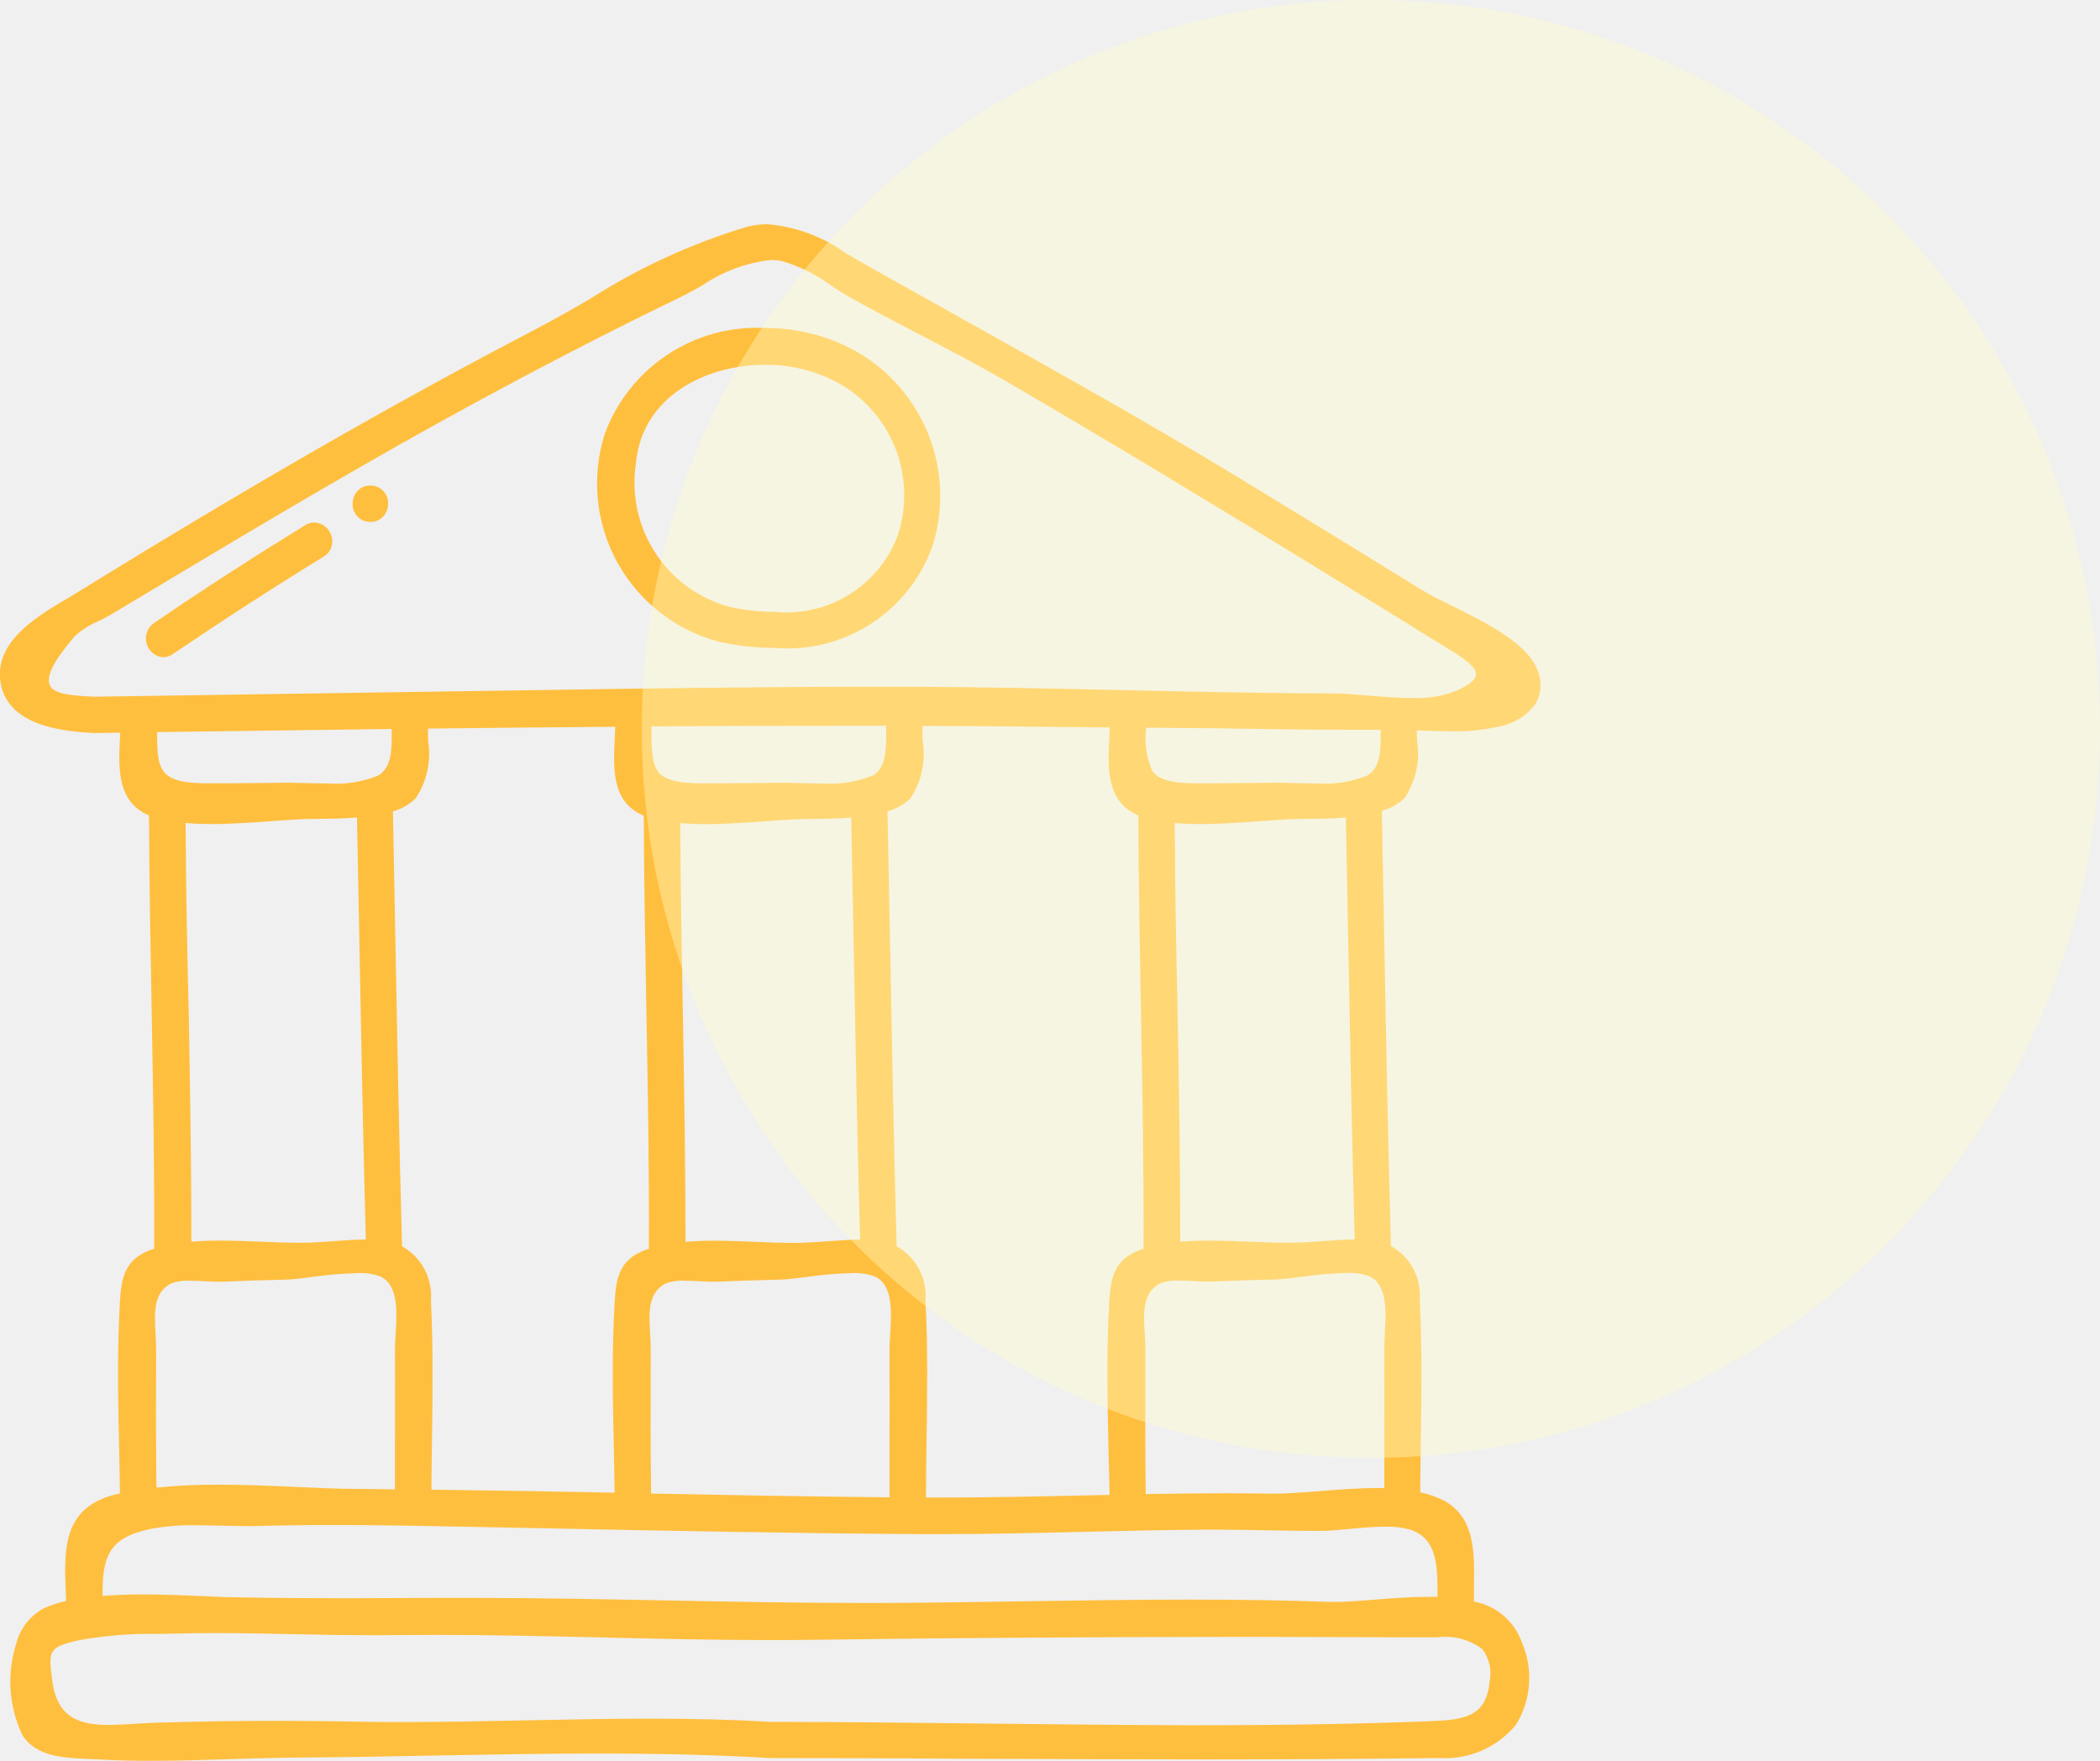
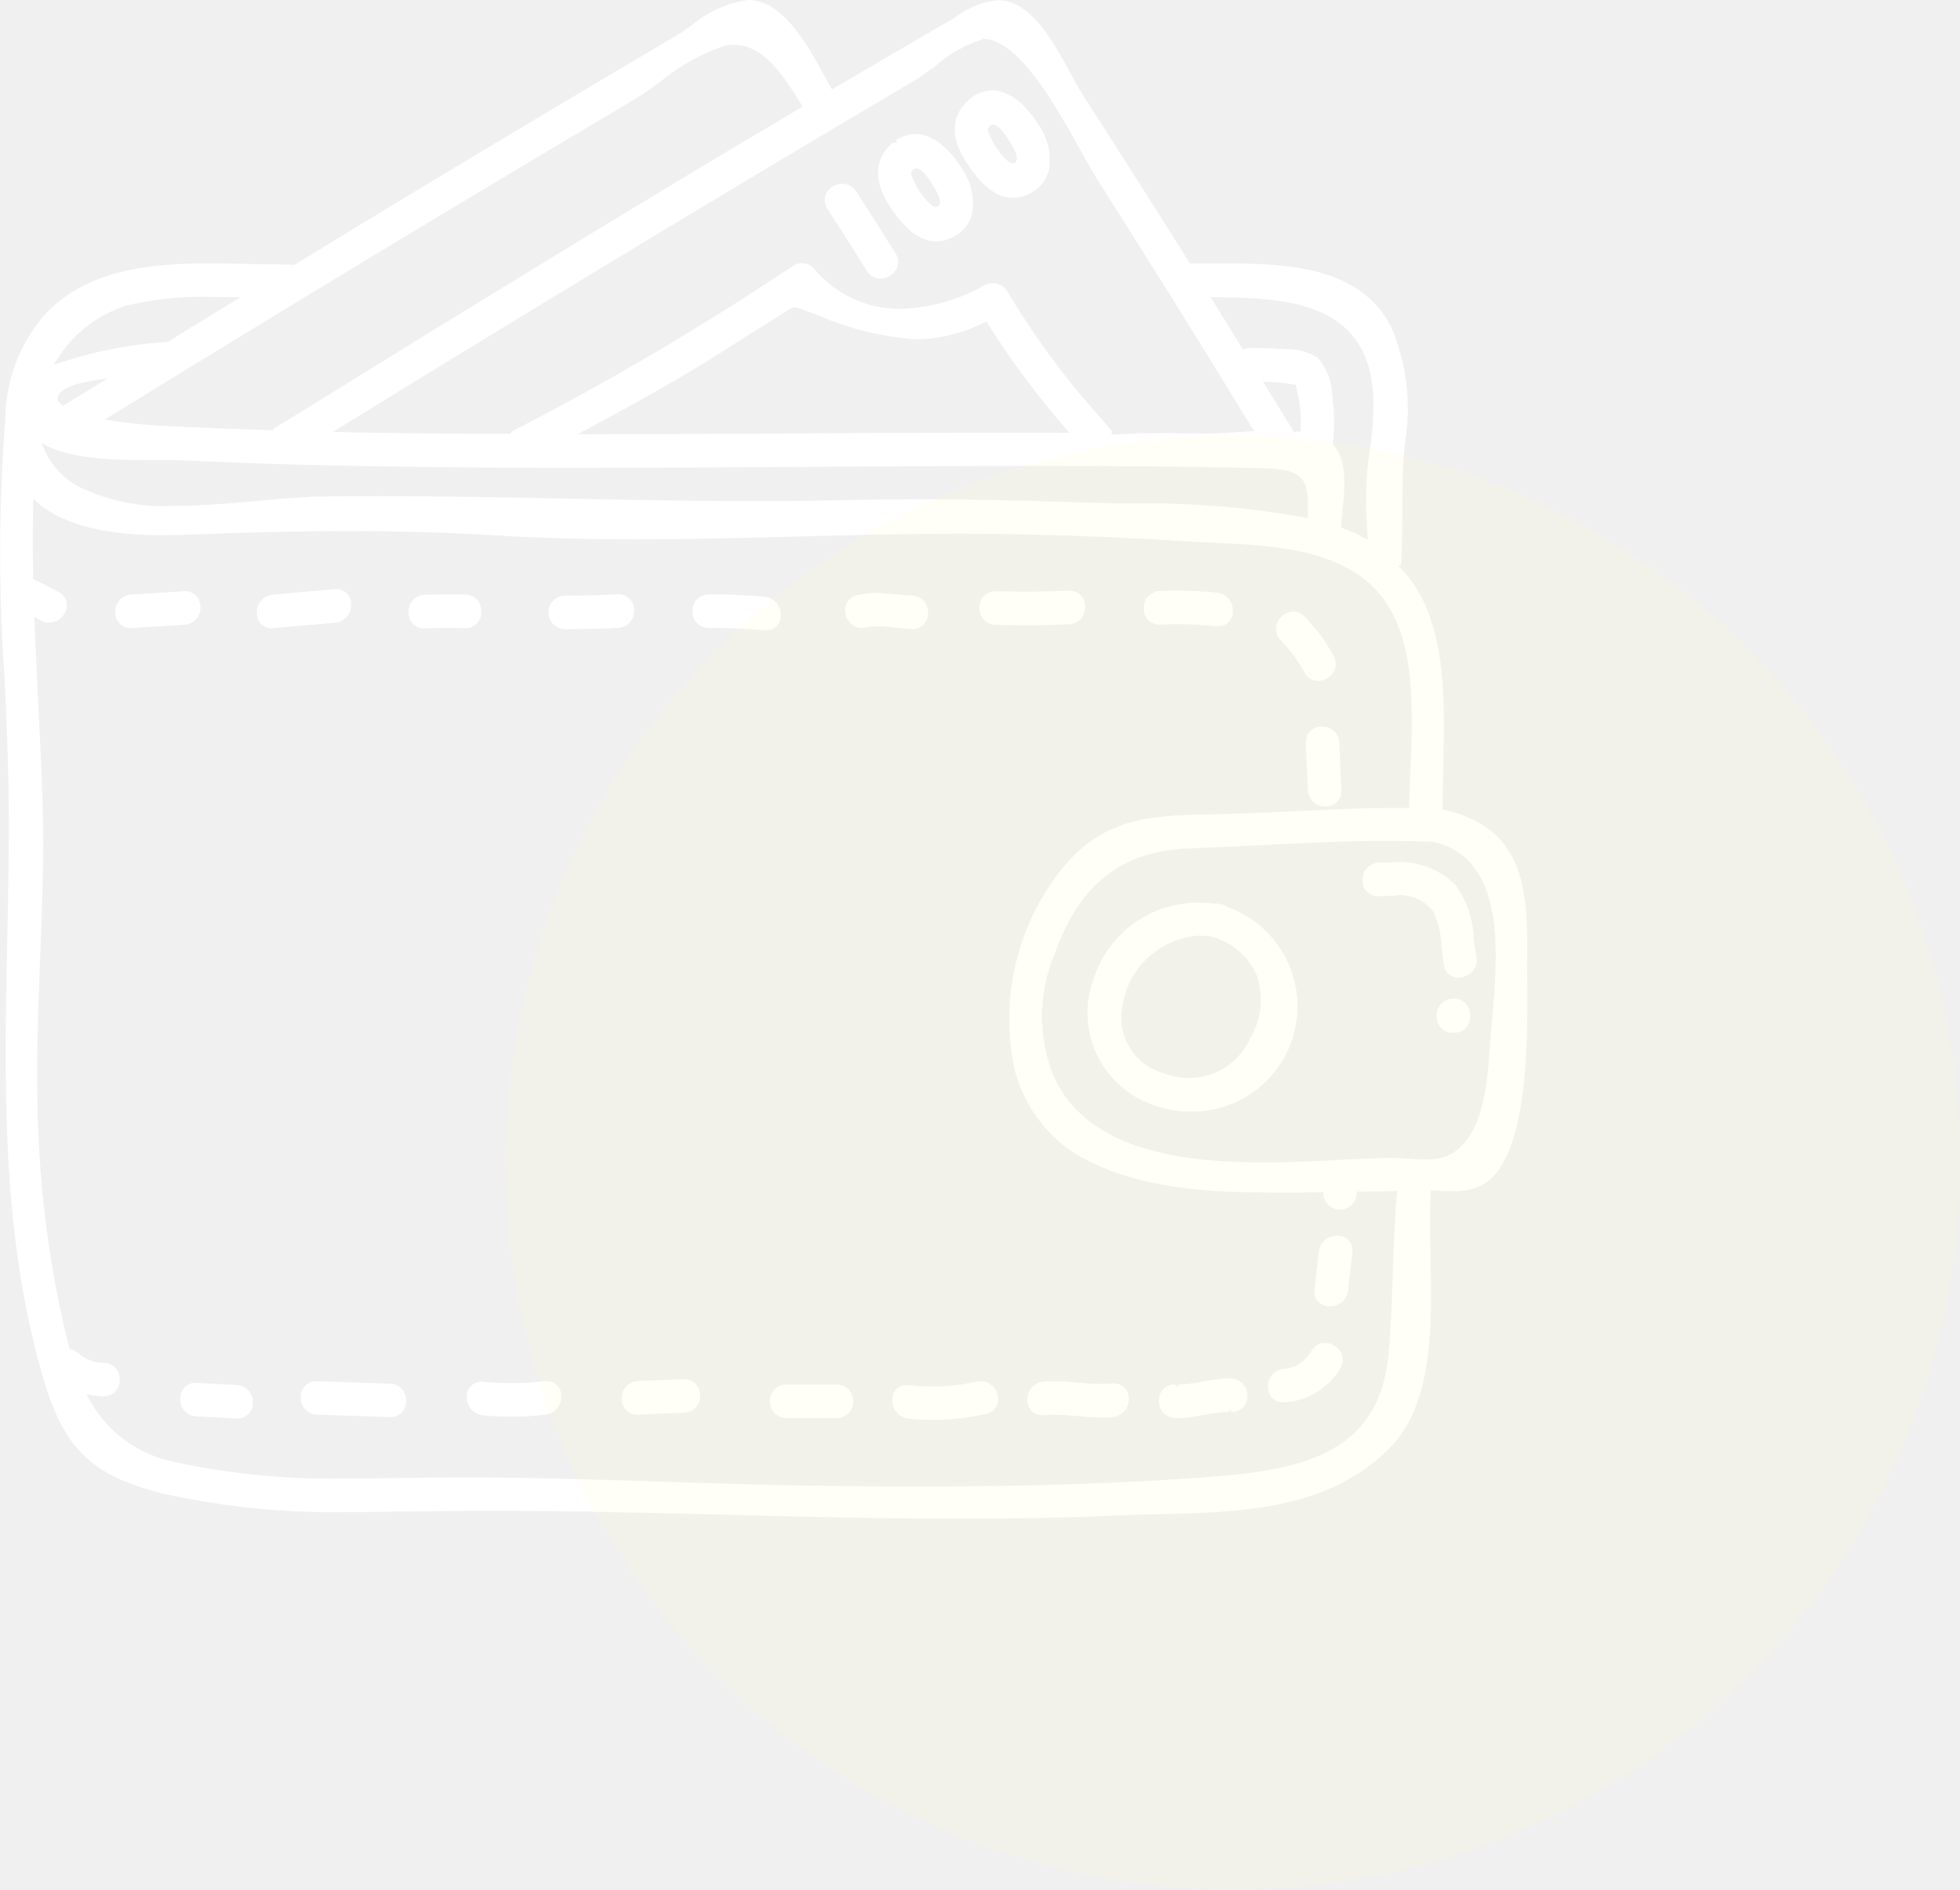
- <svg xmlns="http://www.w3.org/2000/svg" width="55.645" height="46.674" viewBox="0 0 55.645 46.674">
-   <g transform="translate(-564.772 -2227.565)">
-     <path d="M605.542,2245.413c-.225-.767-1.37-1.333-2.291-1.788-.306-.151-.585-.289-.789-.415q-2.452-1.515-4.916-3.014c-2.421-1.467-4.925-2.867-7.347-4.22q-1.309-.732-2.62-1.469l-.38-.221a4.152,4.152,0,0,0-2.086-.778,2.294,2.294,0,0,0-.531.063,16.642,16.642,0,0,0-4.2,1.931c-.5.289-1,.571-1.467.816-3.665,1.91-7.6,4.171-12.031,6.911l-.3.18c-.8.473-1.905,1.12-1.81,2.149.121,1.295,1.78,1.394,2.495,1.437l.688-.01-.007.148c-.039.79-.082,1.683.77,2.045.007,1.734.039,3.467.071,5.2.038,2.08.076,4.231.066,6.287-.035.009-.069.018-.1.029-.687.258-.77.751-.807,1.368-.078,1.3-.049,2.637-.021,3.93.008.387.017.774.022,1.159,0,0-.116.021-.157.033-1.371.367-1.326,1.459-1.278,2.615l.008.2a3.475,3.475,0,0,0-.551.174,1.471,1.471,0,0,0-.77.95,3.315,3.315,0,0,0,.151,2.408c.346.6,1.128.629,1.757.655l.255.011c.467.028.939.038,1.412.038.69,0,1.383-.022,2.076-.044.606-.018,1.212-.038,1.812-.042,1.174-.007,2.351-.03,3.531-.052,1.473-.027,2.949-.055,4.422-.055,1.712,0,3.2.039,4.558.12q2.6,0,5.2.018,3.165.014,6.329.018,3.1,0,6.2-.036a2.434,2.434,0,0,0,2.037-.884,2.364,2.364,0,0,0,.156-2.179,1.658,1.658,0,0,0-1.271-1.084c0-.145,0-.293,0-.443.013-.87.027-1.77-.777-2.224a2.351,2.351,0,0,0-.645-.228c0-.465.008-.93.015-1.4.017-1.215.034-2.471-.029-3.7a1.5,1.5,0,0,0-.764-1.43c-.076-2.711-.127-5.422-.177-8.133l-.065-3.4a1.4,1.4,0,0,0,.605-.344,2.124,2.124,0,0,0,.327-1.533c0-.088,0-.173-.005-.256.292.012.592.023.886.023a5.115,5.115,0,0,0,1.364-.143,1.477,1.477,0,0,0,.916-.616A1,1,0,0,0,605.542,2245.413Zm-2.278.5a2.953,2.953,0,0,1-1.066.153c-.381,0-.784-.033-1.164-.065-.339-.029-.661-.055-.934-.056-1.868-.006-3.734-.047-5.6-.089-1.894-.042-3.854-.085-5.782-.089h-.625c-3.279,0-6.614.051-9.838.1l-10.977.164-.136-.007c-.443-.025-.946-.052-1.051-.3s.124-.668.664-1.3a2.22,2.22,0,0,1,.636-.4c.114-.056.22-.109.3-.158l2.134-1.277c1.5-.9,3.005-1.79,4.521-2.662,2.869-1.65,5.708-3.157,8.438-4.478.191-.092.39-.2.594-.317a4.007,4.007,0,0,1,1.82-.676,1.452,1.452,0,0,1,.292.029,4.159,4.159,0,0,1,1.318.658c.184.119.363.234.533.329.587.328,1.183.638,1.778.948.735.382,1.495.778,2.222,1.2,2.963,1.72,5.884,3.5,8.35,5.011q1.625.995,3.244,2l.137.084c.408.251.83.51.81.731C603.871,2245.6,603.657,2245.757,603.264,2245.913Zm-.4,23.976c-.088,0-.177,0-.267,0-.468,0-.939.038-1.395.074-.385.031-.744.06-1.046.06l-.146,0c-1.123-.041-2.337-.061-3.711-.061-1.475,0-2.952.023-4.428.045-1.227.019-2.454.038-3.679.044H587.6c-1.726,0-3.451-.034-5.176-.067s-3.45-.067-5.175-.067l-.839,0c-.833,0-1.663.009-2.494.009-.975,0-1.949-.006-2.926-.026-.256,0-.545-.018-.852-.031-.49-.021-1.029-.044-1.568-.044-.4,0-.76.013-1.08.04-.013-1.066.18-1.554,1.289-1.779a6.014,6.014,0,0,1,1.2-.094c.22,0,.442.006.66.011s.424.01.627.01c.094,0,.187,0,.278,0,.684-.02,1.368-.028,2.053-.028,1.187,0,2.376.023,3.562.047l1.922.038c3.315.067,6.742.136,10.116.157l.482,0c1.273,0,2.544-.03,3.816-.061,1.086-.026,2.173-.052,3.261-.058h.21c.449,0,.9.008,1.344.017s.9.016,1.347.016h.1c.223,0,.491-.026.774-.052.312-.029.641-.06.945-.06a2.289,2.289,0,0,1,.641.073c.743.225.744.973.746,1.7Zm-12.318,3.355c-1.789-.02-3.577-.04-5.359-.042-.956-.057-2-.084-3.186-.084-1.087,0-2.174.022-3.262.044s-2.175.045-3.265.045c-.407,0-.814,0-1.221-.011q-1.081-.019-2.164-.02-1.6,0-3.19.049c-.185.006-.369.017-.549.028-.243.015-.479.03-.7.03-.8,0-1.367-.2-1.495-1.181-.1-.781-.115-.881.723-1.066a10.766,10.766,0,0,1,2.084-.165l.508-.009c.338-.01.675-.013,1.013-.013.662,0,1.324.014,1.987.028s1.328.028,1.992.028c.193,0,.385,0,.578,0q.61-.007,1.22-.008c1.49,0,2.98.034,4.47.069s2.982.069,4.475.069q.591,0,1.182-.008c3.46-.048,7.147-.073,11.6-.078,0,0,3.424.013,4.065.013l.8,0a1.637,1.637,0,0,1,1.2.314,1.074,1.074,0,0,1,.192.857c-.09.928-.653,1.017-1.57,1.052-1.911.074-3.935.108-6.368.108C594.388,2273.287,592.466,2273.265,590.544,2273.244Zm-21.651-10.324c-.033-.533-.068-1.083.4-1.332a1.225,1.225,0,0,1,.524-.077c.145,0,.3.008.436.015.109.006.212.011.348.011h.044c.558-.023,1.115-.044,1.673-.055.185,0,.449-.037.744-.074a10.1,10.1,0,0,1,1.191-.1,1.508,1.508,0,0,1,.582.085c.5.218.454.953.417,1.545-.009.146-.017.283-.017.4.006.915,0,1.83,0,2.744l0,.958-1-.012c-.5,0-1.052-.027-1.623-.052-.668-.03-1.366-.06-2.052-.06a14.98,14.98,0,0,0-1.645.079c-.014-1.177-.011-2.355-.008-3.531v-.15C568.91,2263.186,568.9,2263.055,568.893,2262.92Zm7.222-15.727c0-.109-.006-.216-.005-.317q2.481-.029,4.962-.048c0,.1-.008.2-.013.305-.039.8-.084,1.7.769,2.051.007,1.732.039,3.465.07,5.2.038,2.079.077,4.229.066,6.284-.034.009-.069.018-.1.029-.687.258-.77.751-.807,1.368-.078,1.3-.049,2.642-.021,3.938.007.376.016.751.021,1.125q-2.427-.049-4.855-.08c0-.439.009-.879.015-1.319.016-1.215.034-2.471-.029-3.7a1.5,1.5,0,0,0-.764-1.43c-.077-2.717-.127-5.434-.178-8.151l-.064-3.377a1.394,1.394,0,0,0,.6-.344A2.123,2.123,0,0,0,576.115,2247.193Zm13.1,0c0-.134-.007-.265,0-.387,1.6,0,3.2.022,4.795.039l.166,0c0,.094-.008.191-.013.289-.038.79-.082,1.682.77,2.044.007,1.734.039,3.467.07,5.2.038,2.081.077,4.232.069,6.287a1.051,1.051,0,0,0-.1.03c-.688.258-.771.751-.808,1.368-.078,1.3-.049,2.641-.021,3.936.009.387.017.772.029,1.188l-.66.014c-1.269.028-2.537.056-3.806.056h-.4c0-.514.008-1.029.016-1.544.017-1.21.035-2.461-.029-3.685a1.5,1.5,0,0,0-.764-1.43c-.075-2.7-.126-5.394-.176-8.091l-.066-3.437a1.407,1.407,0,0,0,.606-.344A2.128,2.128,0,0,0,589.218,2247.191ZM582,2262.921c-.034-.533-.069-1.084.4-1.333a1.225,1.225,0,0,1,.524-.077c.145,0,.3.008.436.015.109.006.211.011.348.011h.044c.557-.023,1.114-.044,1.672-.055.186,0,.45-.037.744-.074a10.133,10.133,0,0,1,1.192-.1,1.511,1.511,0,0,1,.582.085c.5.218.454.954.417,1.545-.009.146-.017.283-.017.4.005.955,0,1.909,0,2.863l0,1.05c-2.106-.019-4.212-.058-6.318-.1-.015-1.125-.012-2.25-.009-3.376v-.46C582.014,2263.186,582.006,2263.055,582,2262.921Zm5.559-2.5c-.266,0-.549.021-.841.042-.274.02-.555.041-.834.044h-.122c-.285,0-.6-.013-.931-.026-.365-.015-.747-.031-1.123-.031-.263,0-.523.008-.772.029,0-2.04-.035-4.111-.071-6.114-.03-1.662-.06-3.323-.068-4.985.221.02.452.028.687.028.526,0,1.084-.041,1.576-.076.33-.025.64-.047.912-.056l.36-.006c.3,0,.646-.007.995-.035l.061,3.158c.05,2.676.1,5.352.174,8.027Zm.337-12.3a2.988,2.988,0,0,1-1.324.211c-.21,0-.417-.006-.606-.011-.162,0-.31-.01-.437-.01l-.6.007c-.356,0-.713.009-1.07.009-.192,0-.385,0-.577,0-.555-.01-.863-.088-1.031-.262-.206-.214-.222-.606-.217-1.248q2.469-.016,4.938-.015h1.281c0,.068,0,.138,0,.21C588.251,2247.456,588.252,2247.912,587.893,2248.128Zm-18.2,1.257c.221.02.452.028.687.028.527,0,1.084-.041,1.576-.076.33-.025.641-.047.913-.056l.359-.006c.3,0,.646-.007,1-.035l.061,3.178c.05,2.669.1,5.338.174,8.007h0c-.265,0-.549.021-.841.042-.273.02-.555.041-.834.044h-.122c-.284,0-.6-.013-.931-.026-.364-.015-.747-.031-1.123-.031-.262,0-.522.008-.772.029,0-2.043-.035-4.118-.071-6.125C569.728,2252.7,569.7,2251.043,569.69,2249.385Zm26.207,0c.221.02.452.028.688.028.526,0,1.084-.041,1.575-.076.331-.025.641-.047.913-.056l.36-.006c.3,0,.646-.007.995-.035l.061,3.177c.05,2.669.1,5.339.174,8.008h0c-.265,0-.549.021-.84.042-.275.02-.555.041-.835.044h-.122c-.284,0-.6-.012-.931-.026-.365-.015-.747-.03-1.123-.03-.263,0-.522.007-.772.028,0-2.043-.035-4.118-.071-6.125C595.936,2252.7,595.906,2251.043,595.9,2249.385Zm-20.752-2.5v.127c0,.442,0,.9-.356,1.115a2.985,2.985,0,0,1-1.324.211c-.209,0-.416-.006-.606-.011-.161,0-.31-.01-.436-.01l-.6.007c-.357,0-.714.009-1.071.009-.192,0-.385,0-.577,0-1.174-.02-1.254-.345-1.244-1.357Q572.039,2246.925,575.145,2246.886Zm26.318,16.047c-.009.146-.018.283-.017.4.005.915,0,1.829,0,2.743l0,.937-.189,0c-.5,0-1.015.041-1.514.081-.44.035-.858.068-1.218.068h-.1q-.6-.011-1.2-.01c-.7,0-1.4.009-2.1.021-.015-1.148-.012-2.3-.01-3.446v-.415c0-.122-.008-.253-.016-.388-.034-.533-.069-1.083.4-1.332a1.228,1.228,0,0,1,.524-.077c.145,0,.3.008.436.015.11.006.212.011.348.011h.044c.558-.023,1.115-.044,1.673-.055.185,0,.45-.037.744-.074a10.117,10.117,0,0,1,1.192-.1,1.515,1.515,0,0,1,.582.085C601.545,2261.606,601.5,2262.342,601.463,2262.933Zm-.111-15.92c0,.442,0,.9-.355,1.115a2.99,2.99,0,0,1-1.324.211c-.21,0-.417-.006-.607-.011-.161,0-.31-.01-.436-.01l-.6.007c-.357,0-.714.009-1.07.009-.193,0-.386,0-.578,0-.621-.011-.936-.108-1.089-.335a2.164,2.164,0,0,1-.154-1.139l.96.009c.534,0,1.067.008,1.6.018.946.016,1.893.028,2.84.028h.812Z" fill="#ffbf3e" />
-     <path d="M586.918,2236.618a4.939,4.939,0,0,0-1.871-.36,4.293,4.293,0,0,0-4.253,2.815,4.337,4.337,0,0,0,3.05,5.506,6.748,6.748,0,0,0,1.442.158,4.083,4.083,0,0,0,4.2-2.714A4.41,4.41,0,0,0,586.918,2236.618Zm-2.819,7.031a3.413,3.413,0,0,1-2.474-3.823c.172-1.781,1.887-2.592,3.408-2.592a4.01,4.01,0,0,1,1.937.473,3.407,3.407,0,0,1,1.59,4.052,3.149,3.149,0,0,1-3.248,2.024A5.683,5.683,0,0,1,584.1,2243.649Z" fill="#ffbf3e" />
-     <path d="M573.1,2241.413a.463.463,0,0,0-.246.074c-1.351.833-2.7,1.7-4,2.59a.5.5,0,0,0,.241.91.444.444,0,0,0,.254-.084c1.312-.89,2.656-1.76,4-2.585a.463.463,0,0,0,.208-.535A.488.488,0,0,0,573.1,2241.413Z" fill="#ffbf3e" />
-     <path d="M574.585,2240.434a.446.446,0,0,0-.351.154.5.5,0,0,0-.117.328.46.46,0,0,0,.468.482.446.446,0,0,0,.352-.154.5.5,0,0,0,.117-.328A.461.461,0,0,0,574.585,2240.434Z" fill="#ffbf3e" />
-     <circle cx="19.32" cy="19.32" r="19.32" transform="translate(581.777 2227.565)" fill="#fffdc9" opacity="0.396" />
+ <svg xmlns="http://www.w3.org/2000/svg" width="98.61" height="95.07" viewBox="0 0 98.61 95.07">
+   <g id="Group_525" data-name="Group 525" transform="translate(-981.154 -4141.424)">
+     <g id="Group_438" data-name="Group 438" transform="translate(-78 149)">
+       <g id="Group_422" data-name="Group 422" transform="translate(0 10)">
+         <g id="Group_327" data-name="Group 327" transform="translate(1059.154 3982.424)">
+           <path id="Path_474" data-name="Path 474" d="M3387.852,3095.239c.055-3.749-.227-6.691-4.255-7.572,0-.642.017-1.3.033-1.969.091-3.813.183-7.756-2.155-10.193l-.121-.079.16-.08c.051-.884.055-1.749.057-2.613.005-1.138.009-2.313.132-3.507a10.5,10.5,0,0,0-.7-5.856c-1.532-2.935-4.971-3.179-8.362-3.179l-1.753.006q-2.656-4.235-5.363-8.436c-.2-.314-.419-.71-.652-1.14-.782-1.435-1.755-3.219-3.114-3.6a1.953,1.953,0,0,0-.532-.074,4.3,4.3,0,0,0-2.154.862c-.171.108-.337.212-.5.3-1.664.956-3.319,1.931-4.974,2.906l-.725.426c-.1-.174-.2-.362-.307-.559-.9-1.655-2.137-3.92-3.889-3.944a5.564,5.564,0,0,0-2.885,1.294c-.293.2-.576.4-.839.553q-3.192,1.886-6.375,3.783c-4.3,2.56-8.583,5.141-12.769,7.715a.719.719,0,0,0-.227-.04l-.452,0c-.55,0-1.12-.012-1.7-.024-.61-.014-1.231-.027-1.854-.027-3.051,0-6.164.31-8.29,2.56a8.1,8.1,0,0,0-2,5.287,87.394,87.394,0,0,0-.043,12.891c.072,1.576.144,3.145.183,4.706.074,2.878.015,5.806-.045,8.636-.14,6.8-.286,13.838,1.443,20.663,1.137,4.5,2.251,6.171,6.584,7.2a39.916,39.916,0,0,0,9.278.888c1.093,0,2.189-.019,3.291-.037l.214,0q1.736-.029,3.472-.029c3.943,0,7.949.1,11.823.2s7.887.2,11.833.2c2.837,0,5.386-.051,7.795-.16.68-.028,1.373-.045,2.073-.062,4.229-.095,8.6-.2,11.723-3.31,2.225-2.221,2.147-6.145,2.077-9.606-.024-1.21-.049-2.357.023-3.38.153,0,.313.01.473.017.2.008.413.017.621.017a2.875,2.875,0,0,0,1.659-.409c2.144-1.488,2.112-7.1,2.094-10.115C3387.852,3095.923,3387.847,3095.546,3387.852,3095.239Zm-34.564,26.476c-2.926-.027-5.9-.123-8.779-.216-3.313-.106-6.741-.216-10.111-.223h-.169c-.966,0-1.929.015-2.887.03s-1.9.028-2.841.028a37.3,37.3,0,0,1-8.657-.822,6.292,6.292,0,0,1-4.478-3.428,3.655,3.655,0,0,0,.865.114.8.8,0,0,0,.811-.831.813.813,0,0,0-.818-.856,1.81,1.81,0,0,1-1.254-.48.826.826,0,0,0-.439-.2c-.2-.709-.36-1.451-.523-2.219a54.721,54.721,0,0,1-1.105-10.136c-.055-2.445.042-4.927.136-7.326.1-2.594.207-5.276.119-7.927-.051-1.619-.13-3.25-.214-4.893-.072-1.448-.144-2.9-.2-4.357.121.074.241.146.367.208a.9.9,0,0,0,.388.093.92.92,0,0,0,.861-.712.729.729,0,0,0-.417-.848c-.454-.226-.884-.471-1.253-.641-.032-1.531-.029-2.823.006-4.035,1.229,1.215,3.412,1.833,6.5,1.833.394,0,.768-.009,1.114-.023,3.122-.126,5.719-.185,8.17-.185,2.7,0,5.173.072,7.567.221,2.1.13,4.368.195,6.934.195,2.744,0,5.535-.074,8.233-.144s5.485-.142,8.228-.142q1.594,0,3.187.036c2.992.072,5.626.185,8.054.347.454.03.926.051,1.409.074,2.636.123,5.625.261,7.625,1.876,2.579,2.082,2.408,6.093,2.259,9.634-.026.632-.053,1.251-.062,1.838l-.633-.006c-1.691,0-3.422.085-5.095.165-1.362.066-2.721.132-4.072.155-3.054.053-5.468.095-7.6,2.659a12.154,12.154,0,0,0-2.538,9.756,7.034,7.034,0,0,0,3.829,5.042c2.945,1.456,6.323,1.577,9.527,1.577h.936l1.327-.015v.064a.843.843,0,0,0,1.685,0v-.093l2.034-.032c-.135,1.407-.18,2.834-.226,4.219-.043,1.284-.087,2.612-.2,3.912-.4,4.594-3.6,5.8-8.282,6.19-4.433.373-9.324.545-15.389.545Q3355.252,3121.733,3353.287,3121.715Zm-5.35-72.523c1.533,0,2.532,1.608,3.41,3.026l.053.085c-8.936,5.285-17.913,10.831-26.6,16.2l-.078.086c-1.854-.059-3.708-.129-5.561-.224a25.832,25.832,0,0,1-2.873-.314c6.4-3.937,12.079-7.395,17.357-10.564q4.62-2.775,9.255-5.523c.4-.237.862-.566,1.352-.919a10.05,10.05,0,0,1,3.244-1.808A2.373,2.373,0,0,1,3347.938,3049.191Zm28.278,17.116a4.644,4.644,0,0,0,.1.473,4.1,4.1,0,0,1,.089.441,8.491,8.491,0,0,1,.047,1.439,1.2,1.2,0,0,0-.146-.01.379.379,0,0,0-.181.034c-.316-.523-1.563-2.539-1.563-2.539A8.57,8.57,0,0,1,3376.215,3066.308Zm3.718,3.283a20.03,20.03,0,0,0-.191,2.022c-.017.582.015,1.159.047,1.735.015.25.029.5.038.746a8.444,8.444,0,0,0-1.331-.606c0-.254.034-.557.066-.886.113-1.134.249-2.535-.484-3.3a10.2,10.2,0,0,0-.027-2.4,3.1,3.1,0,0,0-.7-1.928,2.727,2.727,0,0,0-1.663-.461l-.189-.014c-.472-.034-.947-.049-1.424-.049a1.032,1.032,0,0,0-.523.076l-1.625-2.634c3.756.03,7.906.171,8.184,4.956A15.13,15.13,0,0,1,3379.933,3069.591Zm-39.852-.8c1.8-.964,3.857-2.083,5.84-3.267.71-.426,1.407-.871,2.106-1.315.582-.374,1.165-.745,1.755-1.1.3-.186.519-.329.688-.442.3-.2.407-.268.517-.268a1.56,1.56,0,0,1,.46.14l.734.267a15.2,15.2,0,0,0,4.938,1.212,8.077,8.077,0,0,0,3.526-.9,43.28,43.28,0,0,0,4.177,5.6l-3.278-.006q-5.55,0-11.1.038-5.109.034-10.221.042Zm-19.789,1.316c3.564.169,7.359.273,11.947.329q3.979.049,7.96.044c3.761,0,7.521-.023,11.282-.048l5.232-.032q3.158-.016,6.317-.019,2.911,0,5.825.026c1.9.017,3.8.043,5.7.091,2.248.057,2.3.614,2.26,2.512a44.089,44.089,0,0,0-8.89-.733c-.9-.015-1.788-.028-2.638-.06-2.941-.1-5.573-.155-8.046-.155q-1.882,0-3.768.042c-1.5.035-3,.049-4.506.049-3.158,0-6.367-.062-9.468-.125s-6.306-.125-9.462-.125q-1.418,0-2.839.017c-.9.013-1.959.11-3.081.21-1.409.129-2.866.261-4.293.261a9.751,9.751,0,0,1-4.847-.965,3.876,3.876,0,0,1-1.85-2.178c1.365.771,3.34.839,5.26.839h.772C3319.57,3070.087,3319.951,3070.089,3320.292,3070.106Zm60.662,35.093h-.02c-.7.015-1.48.055-2.314.095-1.23.063-2.623.133-4.014.133-3.713,0-8.852-.45-10.584-4.355a8.053,8.053,0,0,1,.1-6.239c1.225-3.433,3.365-5.086,6.739-5.206,1.165-.041,2.343-.1,3.526-.161,2.115-.106,4.3-.216,6.427-.216.784,0,1.564.013,2.314.046,3.69.828,3.249,5.711,2.957,8.943l-.066.756-.042.582c-.133,1.914-.332,4.81-2.242,5.563a2.882,2.882,0,0,1-1.011.136c-.316,0-.644-.022-.952-.042C3381.5,3105.216,3381.245,3105.2,3380.954,3105.2Zm-20.455-56.441.023.136c1.793.076,3.66,3.446,4.9,5.679.32.575.6,1.077.825,1.433,2.5,3.925,5.075,8.055,7.864,12.623-.314.017-.625.037-.916.057-.515.036-.978.068-1.413.068h-.013c-1.067-.017-2.135-.019-3.2-.022l-1.511.064-.144.025.064-.165-.559-.662a39.545,39.545,0,0,1-4.719-6.394.83.83,0,0,0-.731-.414.876.876,0,0,0-.422.106,8.978,8.978,0,0,1-4.21,1.183,5.54,5.54,0,0,1-4.372-2.031.81.81,0,0,0-.615-.256.757.757,0,0,0-.424.12,141.853,141.853,0,0,1-14.014,8.264c-.119.063-.214.144-.176.193l-.774,0c-2.259-.009-4.516-.018-6.773-.062l-1.418-.034c9.062-5.584,17.5-10.7,25.782-15.62l3.522-2.088c.253-.15.593-.4.968-.674a6.734,6.734,0,0,1,2.46-1.388v-.136Zm-43.146,13.563a16.111,16.111,0,0,1,4.187-.445c.523,0,1.047.011,1.566.023l-2.608,1.594-1.02.648a21.509,21.509,0,0,0-5.748,1.153A6.383,6.383,0,0,1,3317.353,3062.322Zm-3.4,4.511c.093-.23.546-.627,2.474-.847l-2.244,1.375C3313.877,3067.135,3313.9,3066.953,3313.95,3066.832Z" transform="translate(-3311.019 -3046.94)" fill="#fff" />
+           <path id="Path_475" data-name="Path 475" d="M3346.941,3071.15a.746.746,0,0,0-.325-.144.777.777,0,0,0-.257-.038.859.859,0,0,0-.093,0,5.8,5.8,0,0,0-.7-.043,5.5,5.5,0,0,0-5.342,3.761,4.91,4.91,0,0,0,2.975,6.419,5.573,5.573,0,0,0,1.856.331,5.3,5.3,0,0,0,1.884-10.29Zm-1.884,8.6a4.053,4.053,0,0,1-1.386-.26,2.91,2.91,0,0,1-2.013-3.422,4.174,4.174,0,0,1,3.882-3.488,3.657,3.657,0,0,1,.61.051,3.475,3.475,0,0,1,2.255,1.943,3.777,3.777,0,0,1-.324,3.168A3.386,3.386,0,0,1,3345.058,3079.747Z" transform="translate(-3285.178 -3025.504)" fill="#fff" />
+           <path id="Path_476" data-name="Path 476" d="M3318.366,3063.42a.766.766,0,0,0-.82-.769l-2.655.165a.858.858,0,0,0-.809.917.755.755,0,0,0,.765.772l2.709-.168A.856.856,0,0,0,3318.366,3063.42Z" transform="translate(-3308.282 -3032.902)" fill="#fff" />
+           <path id="Path_477" data-name="Path 477" d="M3322.585,3063.334a.748.748,0,0,0-.814-.74l-3.126.277a.889.889,0,0,0-.8.949.731.731,0,0,0,.741.742l3.2-.28A.886.886,0,0,0,3322.585,3063.334Z" transform="translate(-3304.92 -3032.951)" fill="#fff" />
+           <path id="Path_478" data-name="Path 478" d="M3325.538,3063.614a.825.825,0,0,0-.814-.871c-.265-.006-.53-.007-.795-.007-.415,0-.827.007-1.242.021a.832.832,0,0,0-.812.886.771.771,0,0,0,.787.8h.037q.613-.021,1.23-.021c.263,0,.81.01.81.01A.79.79,0,0,0,3325.538,3063.614Z" transform="translate(-3301.32 -3032.826)" fill="#fff" />
+           <path id="Path_479" data-name="Path 479" d="M3329.891,3063.517a.773.773,0,0,0-.821-.784h0q-1.227.063-2.454.063l-.191,0a.845.845,0,0,0,0,1.69h.189q1.236,0,2.467-.063A.847.847,0,0,0,3329.891,3063.517Z" transform="translate(-3297.986 -3032.828)" fill="#fff" />
+           <path id="Path_480" data-name="Path 480" d="M3333.855,3063.808a.892.892,0,0,0-.8-.953c-.851-.08-1.717-.12-2.573-.12l-.246,0a.813.813,0,0,0-.818.854.8.8,0,0,0,.822.833l.242,0c.848,0,1.7.04,2.546.12l.091,0A.72.72,0,0,0,3333.855,3063.808Z" transform="translate(-3294.578 -3032.826)" fill="#fff" />
+           <path id="Path_481" data-name="Path 481" d="M3336.819,3064.512h.036a.775.775,0,0,0,.788-.8.837.837,0,0,0-.814-.886c-.269-.01-.534-.035-.8-.061-.339-.032-.679-.064-1.019-.064a3.919,3.919,0,0,0-.924.1.762.762,0,0,0-.6.874.851.851,0,0,0,.827.784.96.96,0,0,0,.216-.026,2.528,2.528,0,0,1,.6-.066,7.61,7.61,0,0,1,.917.075C3336.3,3064.472,3336.565,3064.5,3336.819,3064.512Z" transform="translate(-3290.954 -3032.858)" fill="#fff" />
+           <path id="Path_482" data-name="Path 482" d="M3337.861,3064.354c.484.013.969.021,1.451.021q1.117,0,2.231-.047a.841.841,0,0,0,.813-.893.778.778,0,0,0-.822-.8h0q-1.11.049-2.22.048c-.481,0-.961-.006-1.471-.019a.777.777,0,0,0-.8.812A.829.829,0,0,0,3337.861,3064.354Z" transform="translate(-3287.763 -3032.914)" fill="#fff" />
+           <path id="Path_483" data-name="Path 483" d="M3342.233,3064.341h0c.278-.011.557-.017.834-.017.661,0,1.331.032,1.994.1l.093,0a.718.718,0,0,0,.732-.733.9.9,0,0,0-.8-.958c-.672-.066-1.354-.1-2.022-.1-.281,0-.562.006-.844.017a.838.838,0,0,0-.813.891A.778.778,0,0,0,3342.233,3064.341Z" transform="translate(-3283.862 -3032.915)" fill="#fff" />
+           <path id="Path_484" data-name="Path 484" d="M3346.359,3066.262a.768.768,0,0,0,.68.42.926.926,0,0,0,.78-.45.8.8,0,0,0,0-.817,9.239,9.239,0,0,0-1.464-1.971.785.785,0,0,0-.568-.254.905.905,0,0,0-.8.559.8.8,0,0,0,.175.886A7.353,7.353,0,0,1,3346.359,3066.262Z" transform="translate(-3280.723 -3032.419)" fill="#fff" />
+           <path id="Path_485" data-name="Path 485" d="M3346.528,3066.246a.844.844,0,0,0-.61.245.776.776,0,0,0-.2.581l.1,2.386a.877.877,0,0,0,1.483.568.771.771,0,0,0,.2-.579l-.1-2.388A.842.842,0,0,0,3346.528,3066.246Z" transform="translate(-3280.017 -3029.688)" fill="#fff" />
+           <path id="Path_486" data-name="Path 486" d="M3318.614,3083.792l-2.033-.106a.761.761,0,0,0-.773.782.849.849,0,0,0,.811.906l2.07.108a.762.762,0,0,0,.774-.784A.857.857,0,0,0,3318.614,3083.792Z" transform="translate(-3306.74 -3014.106)" fill="#fff" />
+           <path id="Path_487" data-name="Path 487" d="M3323.5,3083.767l-3.7-.125a.773.773,0,0,0-.79.8.832.832,0,0,0,.814.884l3.7.123a.773.773,0,0,0,.789-.805A.833.833,0,0,0,3323.5,3083.767Z" transform="translate(-3303.88 -3014.145)" fill="#fff" />
+           <path id="Path_488" data-name="Path 488" d="M3327.36,3083.641h-.017a14.35,14.35,0,0,1-1.7.1c-.462,0-.928-.023-1.486-.072a.72.72,0,0,0-.733.733.9.9,0,0,0,.8.958q.713.068,1.422.068h0a14.45,14.45,0,0,0,1.733-.1.911.911,0,0,0,.792-.983A.723.723,0,0,0,3327.36,3083.641Z" transform="translate(-3299.936 -3014.146)" fill="#fff" />
+           <path id="Path_489" data-name="Path 489" d="M3330.654,3083.59l-2.3.091a.839.839,0,0,0-.812.89.771.771,0,0,0,.784.8l2.336-.092a.834.834,0,0,0,.813-.889A.778.778,0,0,0,3330.654,3083.59Z" transform="translate(-3296.255 -3014.191)" fill="#fff" />
+           <path id="Path_490" data-name="Path 490" d="M3334.86,3083.733h-2.571a.844.844,0,0,0,0,1.687l2.573,0a.845.845,0,0,0,0-1.689Z" transform="translate(-3292.746 -3014.066)" fill="#fff" />
+           <path id="Path_491" data-name="Path 491" d="M3339.19,3083.642a.954.954,0,0,0-.2.023,10.166,10.166,0,0,1-2.235.242,12.816,12.816,0,0,1-1.3-.072.71.71,0,0,0-.722.718.907.907,0,0,0,.8.973,11.263,11.263,0,0,0,1.235.066,12.089,12.089,0,0,0,2.666-.3.746.746,0,0,0,.607-.854A.872.872,0,0,0,3339.19,3083.642Z" transform="translate(-3289.837 -3014.145)" fill="#fff" />
+           <path id="Path_492" data-name="Path 492" d="M3342.6,3083.76h-.01c-.17.015-.341.023-.513.023-.4,0-.8-.035-1.2-.071s-.816-.07-1.225-.07q-.267,0-.534.023a.893.893,0,0,0-.8.951.745.745,0,0,0,.818.736h.01c.17-.014.341-.02.51-.02.4,0,.8.034,1.2.068s.816.07,1.226.07c.179,0,.357-.008.537-.023a.888.888,0,0,0,.8-.948A.746.746,0,0,0,3342.6,3083.76Z" transform="translate(-3286.633 -3014.145)" fill="#fff" />
+           <path id="Path_493" data-name="Path 493" d="M3345.328,3085.124h.008l.138.135a.776.776,0,0,0,.791-.805.868.868,0,0,0-.937-.885,7.406,7.406,0,0,0-1.316.159,7.121,7.121,0,0,1-1.26.153v.133l-.01,0-.138-.137a.775.775,0,0,0-.79.805.834.834,0,0,0,.814.884l.124,0a7.288,7.288,0,0,0,1.313-.159,7.067,7.067,0,0,1,1.263-.154Z" transform="translate(-3283.502 -3014.211)" fill="#fff" />
+           <path id="Path_494" data-name="Path 494" d="M3345.461,3085.617l.073,0a3.477,3.477,0,0,0,2.816-1.728.774.774,0,0,0,.017-.805.938.938,0,0,0-.788-.458.776.776,0,0,0-.686.409,1.735,1.735,0,0,1-1.38.9.865.865,0,0,0-.8.934A.739.739,0,0,0,3345.461,3085.617Z" transform="translate(-3280.915 -3015.056)" fill="#fff" />
+           <path id="Path_495" data-name="Path 495" d="M3346.714,3083.327a.906.906,0,0,0,.92-.8l.214-1.924a.721.721,0,0,0-.164-.582.8.8,0,0,0-.6-.246.9.9,0,0,0-.92.8l-.216,1.922a.726.726,0,0,0,.166.581A.8.8,0,0,0,3346.714,3083.327Z" transform="translate(-3279.813 -3017.596)" fill="#fff" />
+           <path id="Path_496" data-name="Path 496" d="M3350.806,3072.375a4.827,4.827,0,0,1,.394,1.757c.03.311.061.615.116.9a.724.724,0,0,0,.736.621.961.961,0,0,0,.723-.339.849.849,0,0,0,.175-.71c-.057-.3-.1-.6-.137-.909a4.789,4.789,0,0,0-.926-2.71,4.018,4.018,0,0,0-3.189-1.132c-.223,0-.445.008-.665.017a.847.847,0,0,0-.811.9.765.765,0,0,0,.779.79l.153-.006c.216-.011.446-.021.679-.021A2.041,2.041,0,0,1,3350.806,3072.375Z" transform="translate(-3278.669 -3026.464)" fill="#fff" />
+           <path id="Path_497" data-name="Path 497" d="M3350.035,3073.478a.826.826,0,0,0-.843.9.807.807,0,0,0,.843.82.874.874,0,0,0,.575-.2.833.833,0,0,0,.267-.689A.806.806,0,0,0,3350.035,3073.478Z" transform="translate(-3276.91 -3023.229)" fill="#fff" />
+           <path id="Path_498" data-name="Path 498" d="M3334.518,3052.21a.813.813,0,0,0-.7-.387.928.928,0,0,0-.8.467.737.737,0,0,0,.049.783q1.009,1.549,1.977,3.119a.8.8,0,0,0,.694.4.931.931,0,0,0,.794-.462.757.757,0,0,0-.033-.8Q3335.527,3053.761,3334.518,3052.21Z" transform="translate(-3291.442 -3042.575)" fill="#fff" />
+           <path id="Path_499" data-name="Path 499" d="M3336.229,3050.5a1.759,1.759,0,0,0-.981.318l.079.115h0l-.234,0c-.952.82-.994,1.947-.119,3.255.49.737,1.265,1.715,2.3,1.715a1.828,1.828,0,0,0,.862-.229,1.775,1.775,0,0,0,.935-1.119,3.022,3.022,0,0,0-.485-2.289C3338.265,3051.741,3337.388,3050.5,3336.229,3050.5Zm-.043,2.432c-.231-.47-.231-.489-.036-.676a.251.251,0,0,1,.123-.032c.318,0,.676.593.886.941a2.116,2.116,0,0,1,.307.665.293.293,0,0,1-.163.35.471.471,0,0,1-.261-.1A3.455,3.455,0,0,1,3336.186,3052.935Z" transform="translate(-3290.174 -3043.756)" fill="#fff" />
+           <path id="Path_500" data-name="Path 500" d="M3337.135,3049.779c-.954.82-1,1.945-.119,3.253.49.736,1.263,1.716,2.3,1.716a1.825,1.825,0,0,0,.861-.229,1.777,1.777,0,0,0,.938-1.119,3.024,3.024,0,0,0-.487-2.289c-.322-.532-1.2-1.768-2.359-1.768a1.749,1.749,0,0,0-.979.316Zm1.055,1.316a.273.273,0,0,1,.123-.032c.32,0,.678.6.885.937a2.1,2.1,0,0,1,.31.668.3.3,0,0,1-.164.352.463.463,0,0,1-.26-.1,3.459,3.459,0,0,1-.856-1.148C3338,3051.3,3338,3051.284,3338.19,3051.1Z" transform="translate(-3288.352 -3044.793)" fill="#fff" />
+         </g>
+         <path id="Path_640" data-name="Path 640" d="M36.584,0A36.584,36.584,0,1,1,0,36.584,36.584,36.584,0,0,1,36.584,0Z" transform="translate(1084.596 4004.325)" fill="#fffdc9" opacity="0.15" />
+       </g>
+     </g>
  </g>
</svg>
